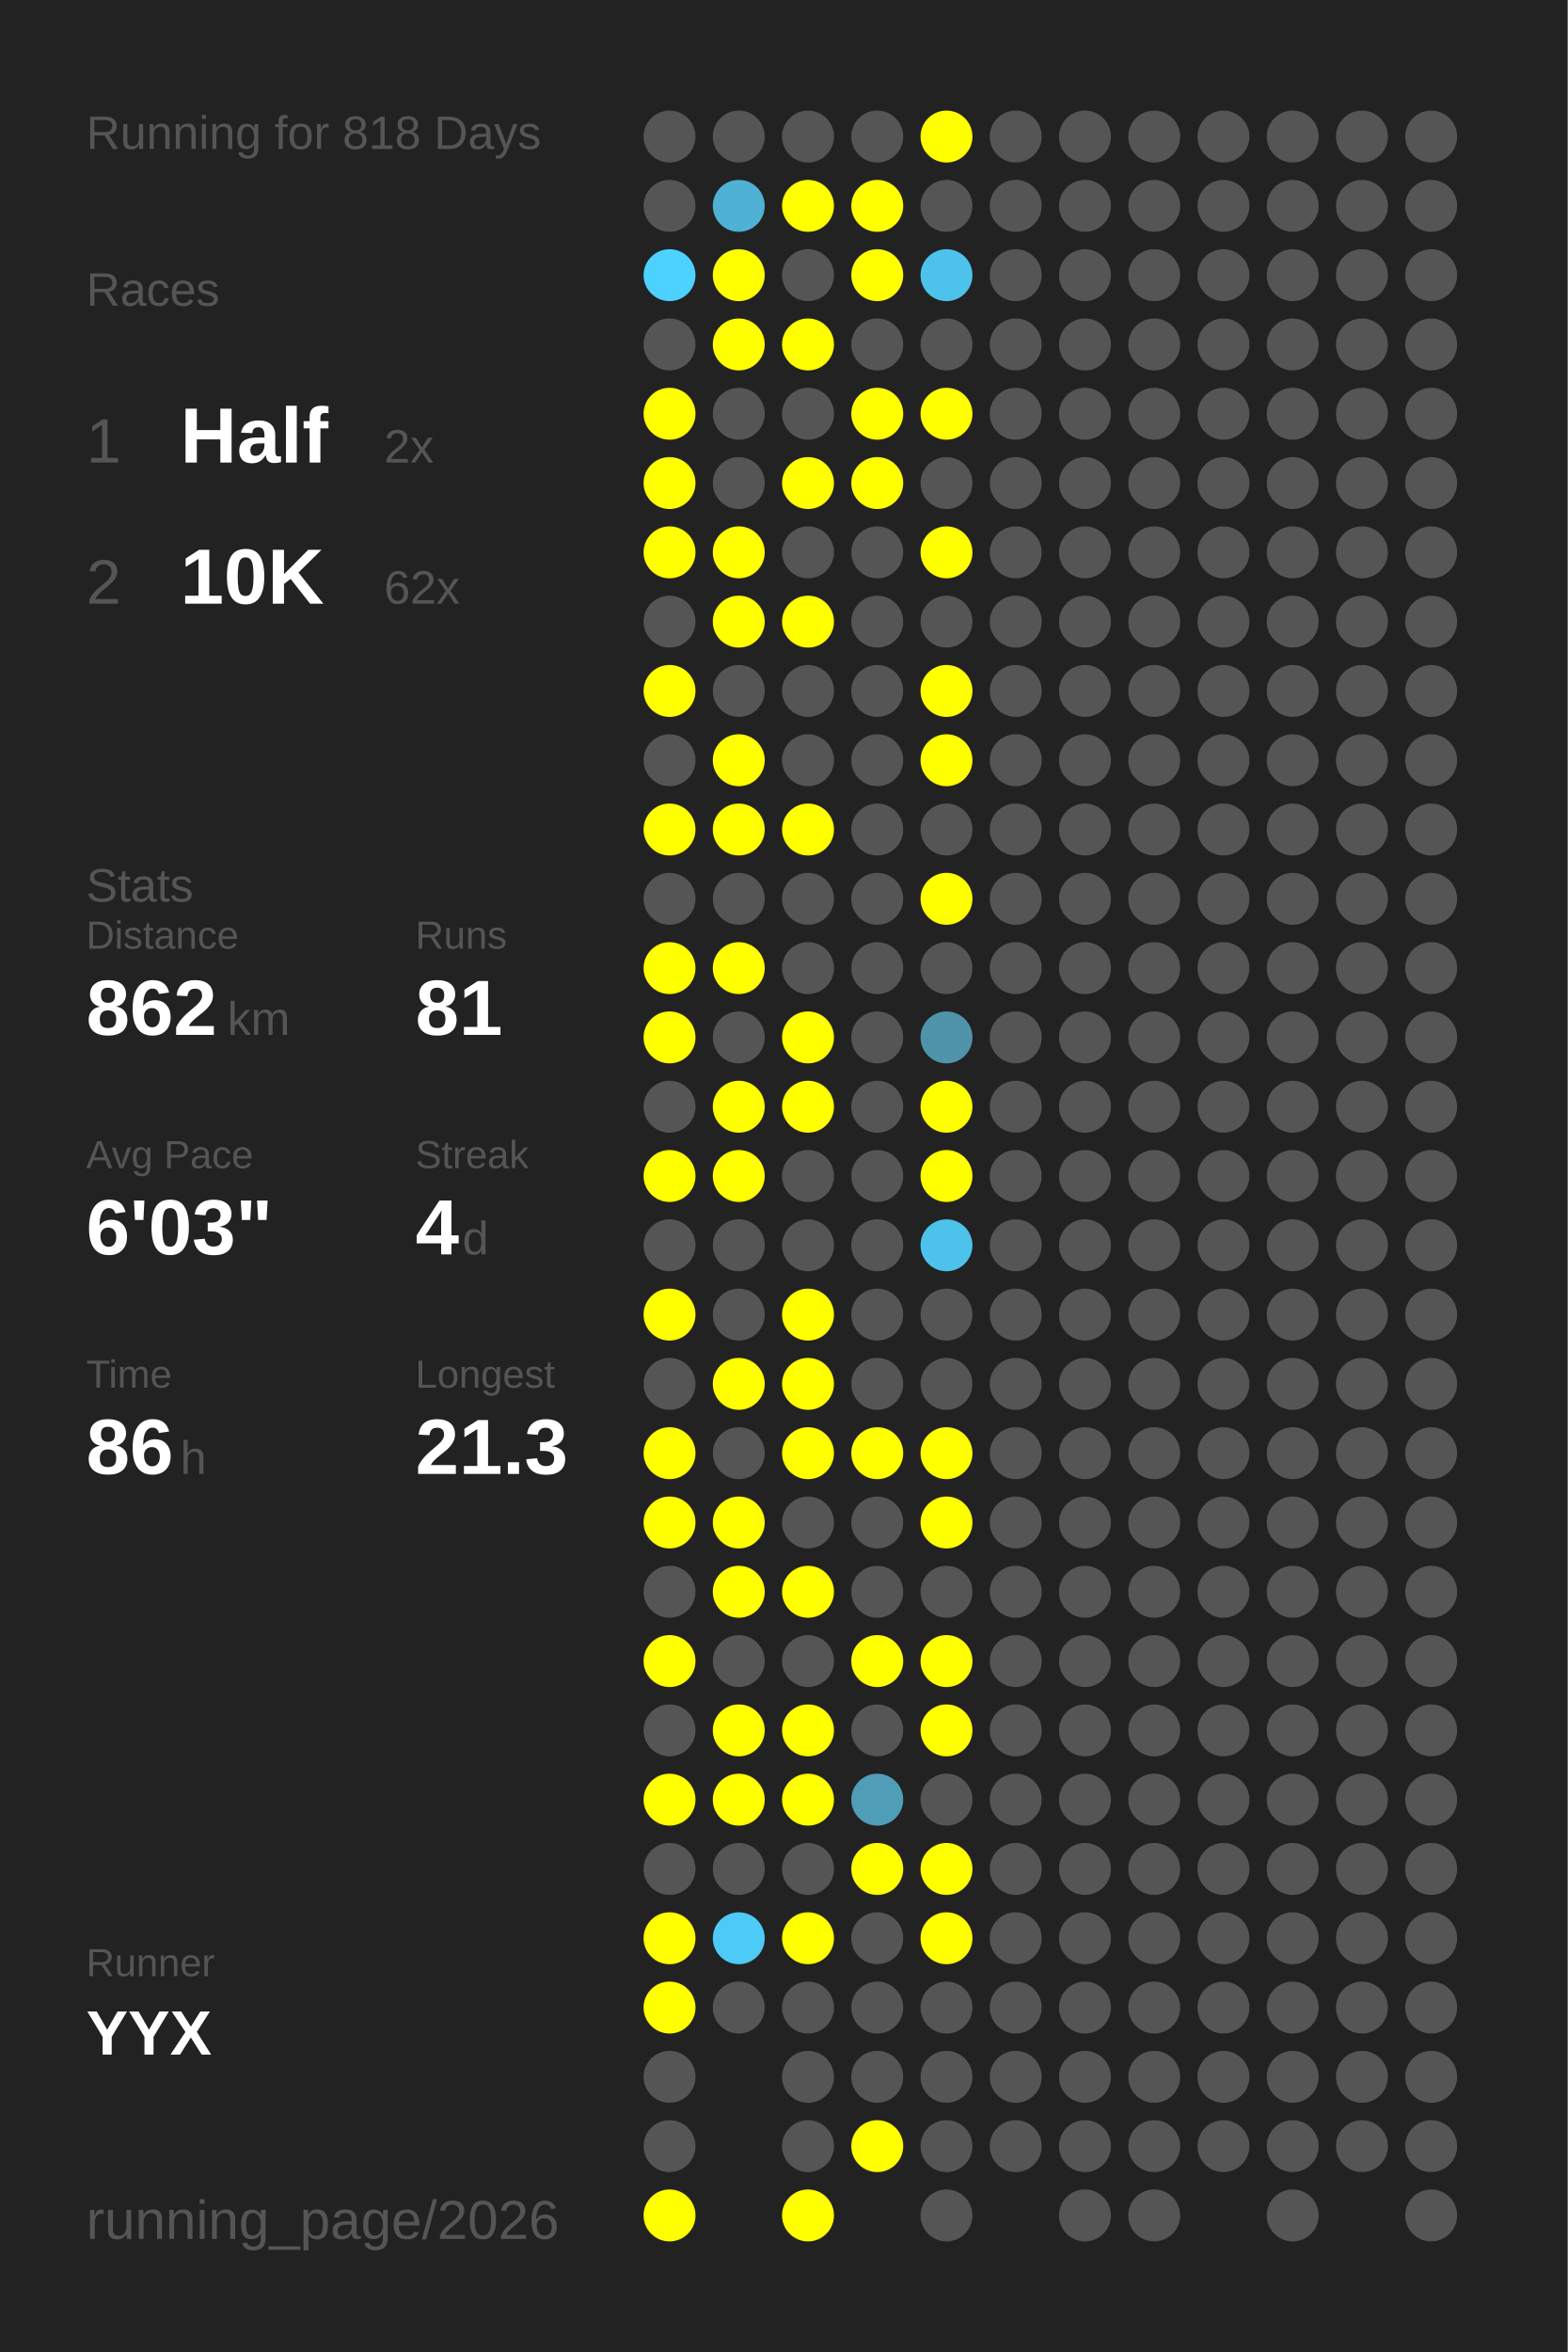
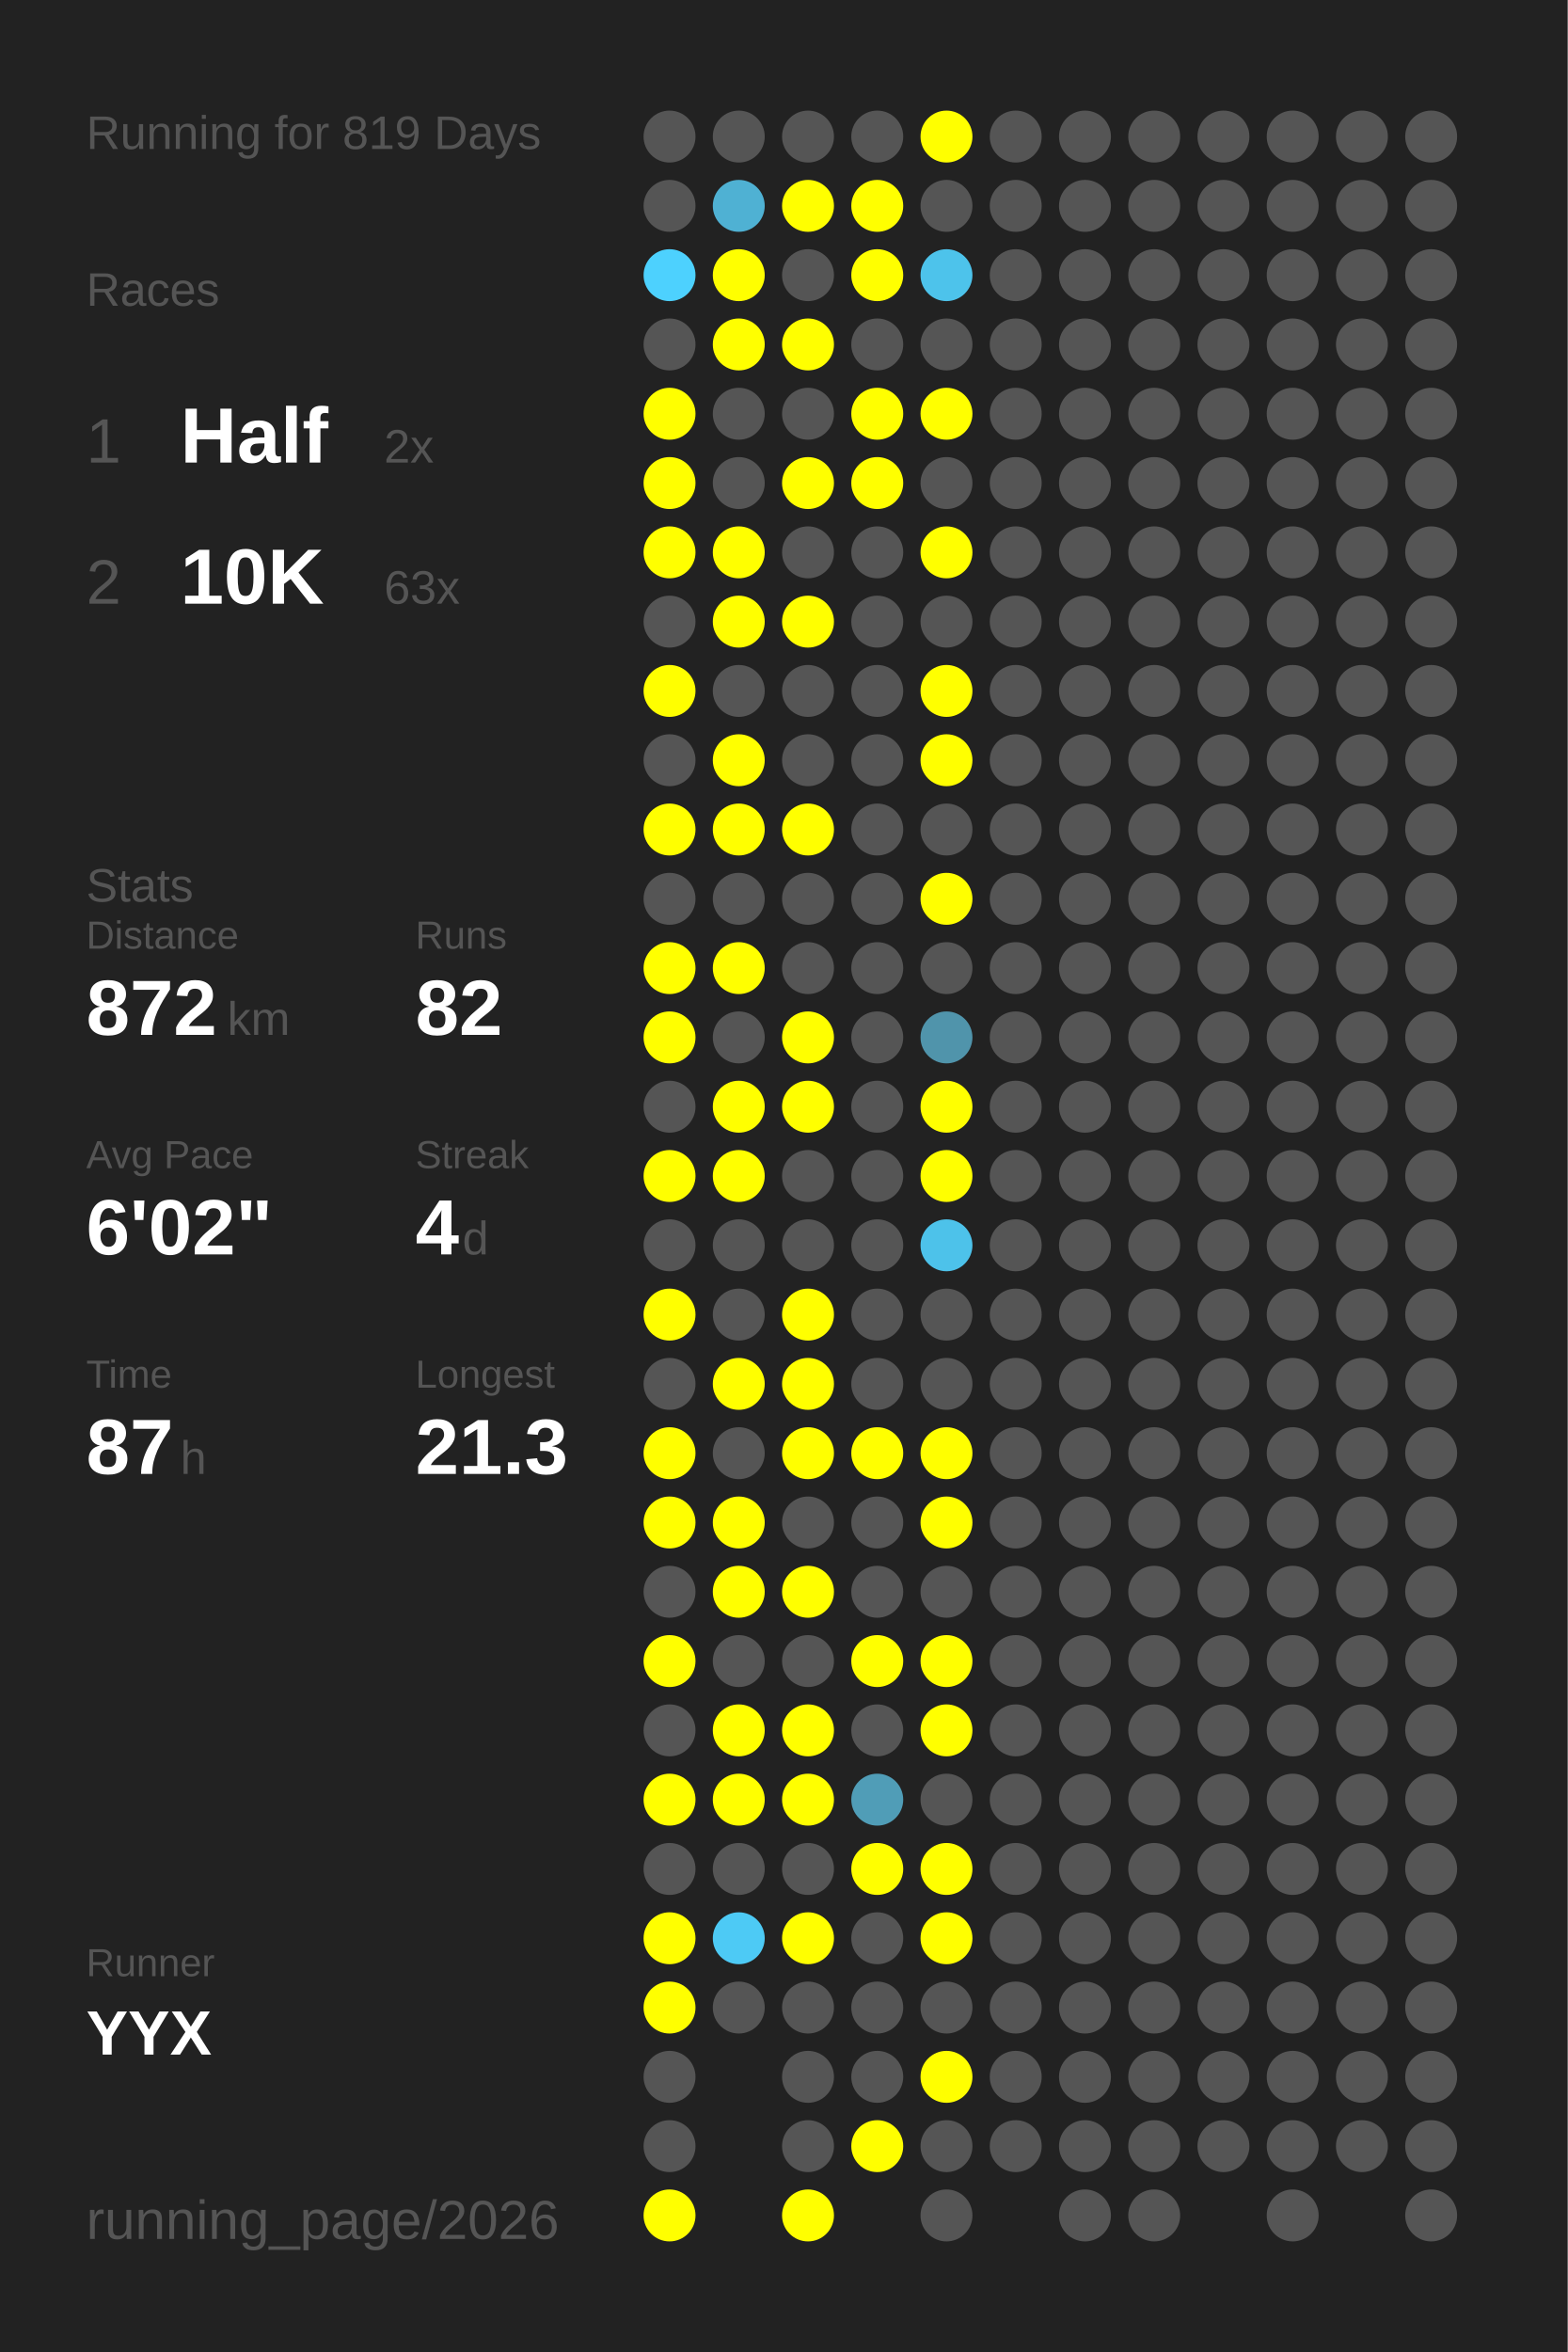
<svg xmlns="http://www.w3.org/2000/svg" baseProfile="full" height="300mm" version="1.1" viewBox="0,0,200,300" width="200mm">
  <defs />
  <rect fill="#222222" height="300" width="200" x="0" y="0" />
-   <text fill="#555555" style="font-size:6px; font-family:Arial;" x="11" y="19">Running for 818 Days</text>
+   <text fill="#555555" style="font-size:6px; font-family:Arial;" x="11" y="19">Running for 819 Days</text>
  <text fill="#555555" style="font-size:6px; font-family:Arial;" x="11" y="39">Races</text>
  <text fill="#555555" style="font-size:8px; font-family:Arial;" x="11" y="59">1</text>
  <text fill="#FFFFFF" style="font-size:10px; font-family:Arial; font-weight:bold;" x="23" y="59">Half</text>
  <text fill="#555555" style="font-size:6px; font-family:Arial;" x="49" y="59">2x</text>
  <text fill="#555555" style="font-size:8px; font-family:Arial;" x="11" y="77">2</text>
  <text fill="#FFFFFF" style="font-size:10px; font-family:Arial; font-weight:bold;" x="23" y="77">10K</text>
-   <text fill="#555555" style="font-size:6px; font-family:Arial;" x="49" y="77">62x</text>
+   <text fill="#555555" style="font-size:6px; font-family:Arial;" x="49" y="77">63x</text>
  <text fill="#555555" style="font-size:6px; font-family:Arial;" x="11" y="115">Stats</text>
  <text fill="#555555" style="font-size:5px; font-family:Arial;" x="11" y="121">Distance</text>
-   <text fill="#FFFFFF" style="font-size:10px; font-family:Arial; font-weight:bold;" x="11" y="132">862</text>
+   <text fill="#FFFFFF" style="font-size:10px; font-family:Arial; font-weight:bold;" x="11" y="132">872</text>
  <text fill="#555555" style="font-size:6px; font-family:Arial;" x="29" y="132">km</text>
  <text fill="#555555" style="font-size:5px; font-family:Arial;" x="53" y="121">Runs</text>
-   <text fill="#FFFFFF" style="font-size:10px; font-family:Arial; font-weight:bold;" x="53" y="132">81</text>
+   <text fill="#FFFFFF" style="font-size:10px; font-family:Arial; font-weight:bold;" x="53" y="132">82</text>
  <text fill="#555555" style="font-size:5px; font-family:Arial;" x="11" y="149">Avg Pace</text>
-   <text fill="#FFFFFF" style="font-size:10px; font-family:Arial; font-weight:bold;" x="11" y="160">6'03"</text>
+   <text fill="#FFFFFF" style="font-size:10px; font-family:Arial; font-weight:bold;" x="11" y="160">6'02"</text>
  <text fill="#555555" style="font-size:5px; font-family:Arial;" x="53" y="149">Streak</text>
  <text fill="#FFFFFF" style="font-size:10px; font-family:Arial; font-weight:bold;" x="53" y="160">4</text>
  <text fill="#555555" style="font-size:6px; font-family:Arial;" x="59" y="160">d</text>
  <text fill="#555555" style="font-size:5px; font-family:Arial;" x="11" y="177">Time</text>
-   <text fill="#FFFFFF" style="font-size:10px; font-family:Arial; font-weight:bold;" x="11" y="188">86</text>
+   <text fill="#FFFFFF" style="font-size:10px; font-family:Arial; font-weight:bold;" x="11" y="188">87</text>
  <text fill="#555555" style="font-size:6px; font-family:Arial;" x="23" y="188">h</text>
  <text fill="#555555" style="font-size:5px; font-family:Arial;" x="53" y="177">Longest</text>
  <text fill="#FFFFFF" style="font-size:10px; font-family:Arial; font-weight:bold;" x="53" y="188">21.3</text>
  <text fill="#555555" style="font-size:5px; font-family:Arial;" x="11" y="252.065">Runner</text>
  <text fill="#FFFFFF" style="font-size:8px; font-family:Arial; font-weight:bold;" x="11" y="262.065">YYX</text>
  <text fill="#555555" style="font-size:7px; font-family:Arial;" x="11" y="285.581">running_page/2026</text>
  <circle cx="85.417" cy="17.419" fill="#555555" r="3.312" />
  <circle cx="85.417" cy="26.258" fill="#555555" r="3.312" />
  <circle cx="85.417" cy="35.097" fill="#4dd1fe" r="3.312" />
  <circle cx="85.417" cy="43.935" fill="#555555" r="3.312" />
  <circle cx="85.417" cy="52.774" fill="#FFFF00" r="3.312" />
  <circle cx="85.417" cy="61.613" fill="#FFFF00" r="3.312" />
  <circle cx="85.417" cy="70.452" fill="#FFFF00" r="3.312" />
  <circle cx="85.417" cy="79.29" fill="#555555" r="3.312" />
  <circle cx="85.417" cy="88.129" fill="#FFFF00" r="3.312" />
  <circle cx="85.417" cy="96.968" fill="#555555" r="3.312" />
  <circle cx="85.417" cy="105.806" fill="#FFFF00" r="3.312" />
  <circle cx="85.417" cy="114.645" fill="#555555" r="3.312" />
  <circle cx="85.417" cy="123.484" fill="#FFFF00" r="3.312" />
  <circle cx="85.417" cy="132.323" fill="#FFFF00" r="3.312" />
  <circle cx="85.417" cy="141.161" fill="#555555" r="3.312" />
  <circle cx="85.417" cy="150" fill="#FFFF00" r="3.312" />
  <circle cx="85.417" cy="158.839" fill="#555555" r="3.312" />
  <circle cx="85.417" cy="167.677" fill="#FFFF00" r="3.312" />
  <circle cx="85.417" cy="176.516" fill="#555555" r="3.312" />
  <circle cx="85.417" cy="185.355" fill="#FFFF00" r="3.312" />
  <circle cx="85.417" cy="194.194" fill="#FFFF00" r="3.312" />
  <circle cx="85.417" cy="203.032" fill="#555555" r="3.312" />
  <circle cx="85.417" cy="211.871" fill="#FFFF00" r="3.312" />
  <circle cx="85.417" cy="220.71" fill="#555555" r="3.312" />
  <circle cx="85.417" cy="229.548" fill="#FFFF00" r="3.312" />
  <circle cx="85.417" cy="238.387" fill="#555555" r="3.312" />
  <circle cx="85.417" cy="247.226" fill="#FFFF00" r="3.312" />
  <circle cx="85.417" cy="256.065" fill="#FFFF00" r="3.312" />
  <circle cx="85.417" cy="264.903" fill="#555555" r="3.312" />
  <circle cx="85.417" cy="273.742" fill="#555555" r="3.312" />
  <circle cx="85.417" cy="282.581" fill="#FFFF00" r="3.312" />
  <circle cx="94.25" cy="17.419" fill="#555555" r="3.312" />
  <circle cx="94.25" cy="26.258" fill="#4fb1d3" r="3.312" />
  <circle cx="94.25" cy="35.097" fill="#FFFF00" r="3.312" />
  <circle cx="94.25" cy="43.935" fill="#FFFF00" r="3.312" />
  <circle cx="94.25" cy="52.774" fill="#555555" r="3.312" />
  <circle cx="94.25" cy="61.613" fill="#555555" r="3.312" />
  <circle cx="94.25" cy="70.452" fill="#FFFF00" r="3.312" />
  <circle cx="94.25" cy="79.29" fill="#FFFF00" r="3.312" />
  <circle cx="94.25" cy="88.129" fill="#555555" r="3.312" />
  <circle cx="94.25" cy="96.968" fill="#FFFF00" r="3.312" />
  <circle cx="94.25" cy="105.806" fill="#FFFF00" r="3.312" />
  <circle cx="94.25" cy="114.645" fill="#555555" r="3.312" />
  <circle cx="94.25" cy="123.484" fill="#FFFF00" r="3.312" />
  <circle cx="94.25" cy="132.323" fill="#555555" r="3.312" />
  <circle cx="94.25" cy="141.161" fill="#FFFF00" r="3.312" />
  <circle cx="94.25" cy="150" fill="#FFFF00" r="3.312" />
  <circle cx="94.25" cy="158.839" fill="#555555" r="3.312" />
  <circle cx="94.25" cy="167.677" fill="#555555" r="3.312" />
  <circle cx="94.25" cy="176.516" fill="#FFFF00" r="3.312" />
  <circle cx="94.25" cy="185.355" fill="#555555" r="3.312" />
  <circle cx="94.25" cy="194.194" fill="#FFFF00" r="3.312" />
  <circle cx="94.25" cy="203.032" fill="#FFFF00" r="3.312" />
  <circle cx="94.25" cy="211.871" fill="#555555" r="3.312" />
  <circle cx="94.25" cy="220.71" fill="#FFFF00" r="3.312" />
  <circle cx="94.25" cy="229.548" fill="#FFFF00" r="3.312" />
  <circle cx="94.25" cy="238.387" fill="#555555" r="3.312" />
  <circle cx="94.25" cy="247.226" fill="#4dcaf5" r="3.312" />
  <circle cx="94.25" cy="256.065" fill="#555555" r="3.312" />
  <circle cx="103.083" cy="17.419" fill="#555555" r="3.312" />
  <circle cx="103.083" cy="26.258" fill="#FFFF00" r="3.312" />
  <circle cx="103.083" cy="35.097" fill="#555555" r="3.312" />
  <circle cx="103.083" cy="43.935" fill="#FFFF00" r="3.312" />
  <circle cx="103.083" cy="52.774" fill="#555555" r="3.312" />
  <circle cx="103.083" cy="61.613" fill="#FFFF00" r="3.312" />
  <circle cx="103.083" cy="70.452" fill="#555555" r="3.312" />
  <circle cx="103.083" cy="79.29" fill="#FFFF00" r="3.312" />
  <circle cx="103.083" cy="88.129" fill="#555555" r="3.312" />
  <circle cx="103.083" cy="96.968" fill="#555555" r="3.312" />
  <circle cx="103.083" cy="105.806" fill="#FFFF00" r="3.312" />
  <circle cx="103.083" cy="114.645" fill="#555555" r="3.312" />
  <circle cx="103.083" cy="123.484" fill="#555555" r="3.312" />
  <circle cx="103.083" cy="132.323" fill="#FFFF00" r="3.312" />
  <circle cx="103.083" cy="141.161" fill="#FFFF00" r="3.312" />
  <circle cx="103.083" cy="150" fill="#555555" r="3.312" />
  <circle cx="103.083" cy="158.839" fill="#555555" r="3.312" />
  <circle cx="103.083" cy="167.677" fill="#FFFF00" r="3.312" />
  <circle cx="103.083" cy="176.516" fill="#FFFF00" r="3.312" />
  <circle cx="103.083" cy="185.355" fill="#FFFF00" r="3.312" />
  <circle cx="103.083" cy="194.194" fill="#555555" r="3.312" />
  <circle cx="103.083" cy="203.032" fill="#FFFF00" r="3.312" />
  <circle cx="103.083" cy="211.871" fill="#555555" r="3.312" />
  <circle cx="103.083" cy="220.71" fill="#FFFF00" r="3.312" />
  <circle cx="103.083" cy="229.548" fill="#FFFF00" r="3.312" />
  <circle cx="103.083" cy="238.387" fill="#555555" r="3.312" />
  <circle cx="103.083" cy="247.226" fill="#FFFF00" r="3.312" />
  <circle cx="103.083" cy="256.065" fill="#555555" r="3.312" />
  <circle cx="103.083" cy="264.903" fill="#555555" r="3.312" />
  <circle cx="103.083" cy="273.742" fill="#555555" r="3.312" />
  <circle cx="103.083" cy="282.581" fill="#FFFF00" r="3.312" />
  <circle cx="111.917" cy="17.419" fill="#555555" r="3.312" />
  <circle cx="111.917" cy="26.258" fill="#FFFF00" r="3.312" />
  <circle cx="111.917" cy="35.097" fill="#FFFF00" r="3.312" />
  <circle cx="111.917" cy="43.935" fill="#555555" r="3.312" />
  <circle cx="111.917" cy="52.774" fill="#FFFF00" r="3.312" />
  <circle cx="111.917" cy="61.613" fill="#FFFF00" r="3.312" />
  <circle cx="111.917" cy="70.452" fill="#555555" r="3.312" />
  <circle cx="111.917" cy="79.29" fill="#555555" r="3.312" />
  <circle cx="111.917" cy="88.129" fill="#555555" r="3.312" />
  <circle cx="111.917" cy="96.968" fill="#555555" r="3.312" />
  <circle cx="111.917" cy="105.806" fill="#555555" r="3.312" />
  <circle cx="111.917" cy="114.645" fill="#555555" r="3.312" />
  <circle cx="111.917" cy="123.484" fill="#555555" r="3.312" />
  <circle cx="111.917" cy="132.323" fill="#555555" r="3.312" />
  <circle cx="111.917" cy="141.161" fill="#555555" r="3.312" />
  <circle cx="111.917" cy="150" fill="#555555" r="3.312" />
  <circle cx="111.917" cy="158.839" fill="#555555" r="3.312" />
  <circle cx="111.917" cy="167.677" fill="#555555" r="3.312" />
  <circle cx="111.917" cy="176.516" fill="#555555" r="3.312" />
  <circle cx="111.917" cy="185.355" fill="#FFFF00" r="3.312" />
  <circle cx="111.917" cy="194.194" fill="#555555" r="3.312" />
  <circle cx="111.917" cy="203.032" fill="#555555" r="3.312" />
  <circle cx="111.917" cy="211.871" fill="#FFFF00" r="3.312" />
  <circle cx="111.917" cy="220.71" fill="#555555" r="3.312" />
  <circle cx="111.917" cy="229.548" fill="#509db7" r="3.312" />
  <circle cx="111.917" cy="238.387" fill="#FFFF00" r="3.312" />
  <circle cx="111.917" cy="247.226" fill="#555555" r="3.312" />
  <circle cx="111.917" cy="256.065" fill="#555555" r="3.312" />
  <circle cx="111.917" cy="264.903" fill="#555555" r="3.312" />
  <circle cx="111.917" cy="273.742" fill="#FFFF00" r="3.312" />
  <circle cx="120.75" cy="17.419" fill="#FFFF00" r="3.312" />
  <circle cx="120.75" cy="26.258" fill="#555555" r="3.312" />
  <circle cx="120.75" cy="35.097" fill="#4dc3eb" r="3.312" />
  <circle cx="120.75" cy="43.935" fill="#555555" r="3.312" />
  <circle cx="120.75" cy="52.774" fill="#FFFF00" r="3.312" />
  <circle cx="120.75" cy="61.613" fill="#555555" r="3.312" />
  <circle cx="120.75" cy="70.452" fill="#FFFF00" r="3.312" />
  <circle cx="120.75" cy="79.29" fill="#555555" r="3.312" />
  <circle cx="120.75" cy="88.129" fill="#FFFF00" r="3.312" />
  <circle cx="120.75" cy="96.968" fill="#FFFF00" r="3.312" />
  <circle cx="120.75" cy="105.806" fill="#555555" r="3.312" />
  <circle cx="120.75" cy="114.645" fill="#FFFF00" r="3.312" />
  <circle cx="120.75" cy="123.484" fill="#555555" r="3.312" />
  <circle cx="120.75" cy="132.323" fill="#5094ab" r="3.312" />
  <circle cx="120.75" cy="141.161" fill="#FFFF00" r="3.312" />
  <circle cx="120.75" cy="150" fill="#FFFF00" r="3.312" />
  <circle cx="120.75" cy="158.839" fill="#4dc2ea" r="3.312" />
  <circle cx="120.75" cy="167.677" fill="#555555" r="3.312" />
  <circle cx="120.75" cy="176.516" fill="#555555" r="3.312" />
  <circle cx="120.75" cy="185.355" fill="#FFFF00" r="3.312" />
  <circle cx="120.75" cy="194.194" fill="#FFFF00" r="3.312" />
  <circle cx="120.75" cy="203.032" fill="#555555" r="3.312" />
  <circle cx="120.75" cy="211.871" fill="#FFFF00" r="3.312" />
  <circle cx="120.75" cy="220.71" fill="#FFFF00" r="3.312" />
  <circle cx="120.75" cy="229.548" fill="#555555" r="3.312" />
  <circle cx="120.75" cy="238.387" fill="#FFFF00" r="3.312" />
  <circle cx="120.75" cy="247.226" fill="#FFFF00" r="3.312" />
  <circle cx="120.75" cy="256.065" fill="#555555" r="3.312" />
-   <circle cx="120.75" cy="264.903" fill="#555555" r="3.312" />
+   <circle cx="120.75" cy="264.903" fill="#FFFF00" r="3.312" />
  <circle cx="120.75" cy="273.742" fill="#555555" r="3.312" />
  <circle cx="120.75" cy="282.581" fill="#555555" r="3.312" />
  <circle cx="129.583" cy="17.419" fill="#555555" r="3.312" />
  <circle cx="129.583" cy="26.258" fill="#555555" r="3.312" />
  <circle cx="129.583" cy="35.097" fill="#555555" r="3.312" />
  <circle cx="129.583" cy="43.935" fill="#555555" r="3.312" />
  <circle cx="129.583" cy="52.774" fill="#555555" r="3.312" />
  <circle cx="129.583" cy="61.613" fill="#555555" r="3.312" />
  <circle cx="129.583" cy="70.452" fill="#555555" r="3.312" />
  <circle cx="129.583" cy="79.29" fill="#555555" r="3.312" />
  <circle cx="129.583" cy="88.129" fill="#555555" r="3.312" />
  <circle cx="129.583" cy="96.968" fill="#555555" r="3.312" />
  <circle cx="129.583" cy="105.806" fill="#555555" r="3.312" />
  <circle cx="129.583" cy="114.645" fill="#555555" r="3.312" />
  <circle cx="129.583" cy="123.484" fill="#555555" r="3.312" />
  <circle cx="129.583" cy="132.323" fill="#555555" r="3.312" />
  <circle cx="129.583" cy="141.161" fill="#555555" r="3.312" />
  <circle cx="129.583" cy="150" fill="#555555" r="3.312" />
  <circle cx="129.583" cy="158.839" fill="#555555" r="3.312" />
  <circle cx="129.583" cy="167.677" fill="#555555" r="3.312" />
  <circle cx="129.583" cy="176.516" fill="#555555" r="3.312" />
  <circle cx="129.583" cy="185.355" fill="#555555" r="3.312" />
  <circle cx="129.583" cy="194.194" fill="#555555" r="3.312" />
  <circle cx="129.583" cy="203.032" fill="#555555" r="3.312" />
  <circle cx="129.583" cy="211.871" fill="#555555" r="3.312" />
  <circle cx="129.583" cy="220.71" fill="#555555" r="3.312" />
  <circle cx="129.583" cy="229.548" fill="#555555" r="3.312" />
  <circle cx="129.583" cy="238.387" fill="#555555" r="3.312" />
  <circle cx="129.583" cy="247.226" fill="#555555" r="3.312" />
  <circle cx="129.583" cy="256.065" fill="#555555" r="3.312" />
  <circle cx="129.583" cy="264.903" fill="#555555" r="3.312" />
  <circle cx="129.583" cy="273.742" fill="#555555" r="3.312" />
  <circle cx="138.417" cy="17.419" fill="#555555" r="3.312" />
  <circle cx="138.417" cy="26.258" fill="#555555" r="3.312" />
  <circle cx="138.417" cy="35.097" fill="#555555" r="3.312" />
  <circle cx="138.417" cy="43.935" fill="#555555" r="3.312" />
  <circle cx="138.417" cy="52.774" fill="#555555" r="3.312" />
  <circle cx="138.417" cy="61.613" fill="#555555" r="3.312" />
  <circle cx="138.417" cy="70.452" fill="#555555" r="3.312" />
  <circle cx="138.417" cy="79.29" fill="#555555" r="3.312" />
  <circle cx="138.417" cy="88.129" fill="#555555" r="3.312" />
  <circle cx="138.417" cy="96.968" fill="#555555" r="3.312" />
  <circle cx="138.417" cy="105.806" fill="#555555" r="3.312" />
  <circle cx="138.417" cy="114.645" fill="#555555" r="3.312" />
  <circle cx="138.417" cy="123.484" fill="#555555" r="3.312" />
  <circle cx="138.417" cy="132.323" fill="#555555" r="3.312" />
  <circle cx="138.417" cy="141.161" fill="#555555" r="3.312" />
  <circle cx="138.417" cy="150" fill="#555555" r="3.312" />
  <circle cx="138.417" cy="158.839" fill="#555555" r="3.312" />
  <circle cx="138.417" cy="167.677" fill="#555555" r="3.312" />
  <circle cx="138.417" cy="176.516" fill="#555555" r="3.312" />
  <circle cx="138.417" cy="185.355" fill="#555555" r="3.312" />
  <circle cx="138.417" cy="194.194" fill="#555555" r="3.312" />
  <circle cx="138.417" cy="203.032" fill="#555555" r="3.312" />
  <circle cx="138.417" cy="211.871" fill="#555555" r="3.312" />
  <circle cx="138.417" cy="220.71" fill="#555555" r="3.312" />
  <circle cx="138.417" cy="229.548" fill="#555555" r="3.312" />
  <circle cx="138.417" cy="238.387" fill="#555555" r="3.312" />
  <circle cx="138.417" cy="247.226" fill="#555555" r="3.312" />
  <circle cx="138.417" cy="256.065" fill="#555555" r="3.312" />
  <circle cx="138.417" cy="264.903" fill="#555555" r="3.312" />
  <circle cx="138.417" cy="273.742" fill="#555555" r="3.312" />
  <circle cx="138.417" cy="282.581" fill="#555555" r="3.312" />
  <circle cx="147.25" cy="17.419" fill="#555555" r="3.312" />
  <circle cx="147.25" cy="26.258" fill="#555555" r="3.312" />
  <circle cx="147.25" cy="35.097" fill="#555555" r="3.312" />
  <circle cx="147.25" cy="43.935" fill="#555555" r="3.312" />
  <circle cx="147.25" cy="52.774" fill="#555555" r="3.312" />
  <circle cx="147.25" cy="61.613" fill="#555555" r="3.312" />
  <circle cx="147.25" cy="70.452" fill="#555555" r="3.312" />
  <circle cx="147.25" cy="79.29" fill="#555555" r="3.312" />
  <circle cx="147.25" cy="88.129" fill="#555555" r="3.312" />
  <circle cx="147.25" cy="96.968" fill="#555555" r="3.312" />
  <circle cx="147.25" cy="105.806" fill="#555555" r="3.312" />
  <circle cx="147.25" cy="114.645" fill="#555555" r="3.312" />
  <circle cx="147.25" cy="123.484" fill="#555555" r="3.312" />
  <circle cx="147.25" cy="132.323" fill="#555555" r="3.312" />
  <circle cx="147.25" cy="141.161" fill="#555555" r="3.312" />
  <circle cx="147.25" cy="150" fill="#555555" r="3.312" />
  <circle cx="147.25" cy="158.839" fill="#555555" r="3.312" />
  <circle cx="147.25" cy="167.677" fill="#555555" r="3.312" />
  <circle cx="147.25" cy="176.516" fill="#555555" r="3.312" />
  <circle cx="147.25" cy="185.355" fill="#555555" r="3.312" />
  <circle cx="147.25" cy="194.194" fill="#555555" r="3.312" />
  <circle cx="147.25" cy="203.032" fill="#555555" r="3.312" />
  <circle cx="147.25" cy="211.871" fill="#555555" r="3.312" />
  <circle cx="147.25" cy="220.71" fill="#555555" r="3.312" />
  <circle cx="147.25" cy="229.548" fill="#555555" r="3.312" />
  <circle cx="147.25" cy="238.387" fill="#555555" r="3.312" />
  <circle cx="147.25" cy="247.226" fill="#555555" r="3.312" />
  <circle cx="147.25" cy="256.065" fill="#555555" r="3.312" />
  <circle cx="147.25" cy="264.903" fill="#555555" r="3.312" />
  <circle cx="147.25" cy="273.742" fill="#555555" r="3.312" />
  <circle cx="147.25" cy="282.581" fill="#555555" r="3.312" />
  <circle cx="156.083" cy="17.419" fill="#555555" r="3.312" />
  <circle cx="156.083" cy="26.258" fill="#555555" r="3.312" />
  <circle cx="156.083" cy="35.097" fill="#555555" r="3.312" />
  <circle cx="156.083" cy="43.935" fill="#555555" r="3.312" />
  <circle cx="156.083" cy="52.774" fill="#555555" r="3.312" />
  <circle cx="156.083" cy="61.613" fill="#555555" r="3.312" />
  <circle cx="156.083" cy="70.452" fill="#555555" r="3.312" />
  <circle cx="156.083" cy="79.29" fill="#555555" r="3.312" />
  <circle cx="156.083" cy="88.129" fill="#555555" r="3.312" />
  <circle cx="156.083" cy="96.968" fill="#555555" r="3.312" />
  <circle cx="156.083" cy="105.806" fill="#555555" r="3.312" />
  <circle cx="156.083" cy="114.645" fill="#555555" r="3.312" />
  <circle cx="156.083" cy="123.484" fill="#555555" r="3.312" />
  <circle cx="156.083" cy="132.323" fill="#555555" r="3.312" />
  <circle cx="156.083" cy="141.161" fill="#555555" r="3.312" />
  <circle cx="156.083" cy="150" fill="#555555" r="3.312" />
  <circle cx="156.083" cy="158.839" fill="#555555" r="3.312" />
  <circle cx="156.083" cy="167.677" fill="#555555" r="3.312" />
  <circle cx="156.083" cy="176.516" fill="#555555" r="3.312" />
  <circle cx="156.083" cy="185.355" fill="#555555" r="3.312" />
  <circle cx="156.083" cy="194.194" fill="#555555" r="3.312" />
  <circle cx="156.083" cy="203.032" fill="#555555" r="3.312" />
  <circle cx="156.083" cy="211.871" fill="#555555" r="3.312" />
  <circle cx="156.083" cy="220.71" fill="#555555" r="3.312" />
  <circle cx="156.083" cy="229.548" fill="#555555" r="3.312" />
  <circle cx="156.083" cy="238.387" fill="#555555" r="3.312" />
  <circle cx="156.083" cy="247.226" fill="#555555" r="3.312" />
  <circle cx="156.083" cy="256.065" fill="#555555" r="3.312" />
  <circle cx="156.083" cy="264.903" fill="#555555" r="3.312" />
  <circle cx="156.083" cy="273.742" fill="#555555" r="3.312" />
  <circle cx="164.917" cy="17.419" fill="#555555" r="3.312" />
  <circle cx="164.917" cy="26.258" fill="#555555" r="3.312" />
  <circle cx="164.917" cy="35.097" fill="#555555" r="3.312" />
  <circle cx="164.917" cy="43.935" fill="#555555" r="3.312" />
  <circle cx="164.917" cy="52.774" fill="#555555" r="3.312" />
  <circle cx="164.917" cy="61.613" fill="#555555" r="3.312" />
  <circle cx="164.917" cy="70.452" fill="#555555" r="3.312" />
  <circle cx="164.917" cy="79.29" fill="#555555" r="3.312" />
  <circle cx="164.917" cy="88.129" fill="#555555" r="3.312" />
  <circle cx="164.917" cy="96.968" fill="#555555" r="3.312" />
  <circle cx="164.917" cy="105.806" fill="#555555" r="3.312" />
  <circle cx="164.917" cy="114.645" fill="#555555" r="3.312" />
  <circle cx="164.917" cy="123.484" fill="#555555" r="3.312" />
  <circle cx="164.917" cy="132.323" fill="#555555" r="3.312" />
  <circle cx="164.917" cy="141.161" fill="#555555" r="3.312" />
  <circle cx="164.917" cy="150" fill="#555555" r="3.312" />
  <circle cx="164.917" cy="158.839" fill="#555555" r="3.312" />
  <circle cx="164.917" cy="167.677" fill="#555555" r="3.312" />
  <circle cx="164.917" cy="176.516" fill="#555555" r="3.312" />
  <circle cx="164.917" cy="185.355" fill="#555555" r="3.312" />
  <circle cx="164.917" cy="194.194" fill="#555555" r="3.312" />
  <circle cx="164.917" cy="203.032" fill="#555555" r="3.312" />
  <circle cx="164.917" cy="211.871" fill="#555555" r="3.312" />
  <circle cx="164.917" cy="220.71" fill="#555555" r="3.312" />
  <circle cx="164.917" cy="229.548" fill="#555555" r="3.312" />
  <circle cx="164.917" cy="238.387" fill="#555555" r="3.312" />
  <circle cx="164.917" cy="247.226" fill="#555555" r="3.312" />
  <circle cx="164.917" cy="256.065" fill="#555555" r="3.312" />
  <circle cx="164.917" cy="264.903" fill="#555555" r="3.312" />
  <circle cx="164.917" cy="273.742" fill="#555555" r="3.312" />
  <circle cx="164.917" cy="282.581" fill="#555555" r="3.312" />
  <circle cx="173.75" cy="17.419" fill="#555555" r="3.312" />
  <circle cx="173.75" cy="26.258" fill="#555555" r="3.312" />
  <circle cx="173.75" cy="35.097" fill="#555555" r="3.312" />
  <circle cx="173.75" cy="43.935" fill="#555555" r="3.312" />
  <circle cx="173.75" cy="52.774" fill="#555555" r="3.312" />
  <circle cx="173.75" cy="61.613" fill="#555555" r="3.312" />
  <circle cx="173.75" cy="70.452" fill="#555555" r="3.312" />
  <circle cx="173.75" cy="79.29" fill="#555555" r="3.312" />
  <circle cx="173.75" cy="88.129" fill="#555555" r="3.312" />
  <circle cx="173.75" cy="96.968" fill="#555555" r="3.312" />
  <circle cx="173.75" cy="105.806" fill="#555555" r="3.312" />
  <circle cx="173.75" cy="114.645" fill="#555555" r="3.312" />
  <circle cx="173.75" cy="123.484" fill="#555555" r="3.312" />
  <circle cx="173.75" cy="132.323" fill="#555555" r="3.312" />
  <circle cx="173.75" cy="141.161" fill="#555555" r="3.312" />
  <circle cx="173.75" cy="150" fill="#555555" r="3.312" />
  <circle cx="173.75" cy="158.839" fill="#555555" r="3.312" />
  <circle cx="173.75" cy="167.677" fill="#555555" r="3.312" />
  <circle cx="173.75" cy="176.516" fill="#555555" r="3.312" />
  <circle cx="173.75" cy="185.355" fill="#555555" r="3.312" />
  <circle cx="173.75" cy="194.194" fill="#555555" r="3.312" />
  <circle cx="173.75" cy="203.032" fill="#555555" r="3.312" />
  <circle cx="173.75" cy="211.871" fill="#555555" r="3.312" />
  <circle cx="173.75" cy="220.71" fill="#555555" r="3.312" />
  <circle cx="173.75" cy="229.548" fill="#555555" r="3.312" />
  <circle cx="173.75" cy="238.387" fill="#555555" r="3.312" />
  <circle cx="173.75" cy="247.226" fill="#555555" r="3.312" />
  <circle cx="173.75" cy="256.065" fill="#555555" r="3.312" />
  <circle cx="173.75" cy="264.903" fill="#555555" r="3.312" />
  <circle cx="173.75" cy="273.742" fill="#555555" r="3.312" />
  <circle cx="182.583" cy="17.419" fill="#555555" r="3.312" />
  <circle cx="182.583" cy="26.258" fill="#555555" r="3.312" />
  <circle cx="182.583" cy="35.097" fill="#555555" r="3.312" />
  <circle cx="182.583" cy="43.935" fill="#555555" r="3.312" />
  <circle cx="182.583" cy="52.774" fill="#555555" r="3.312" />
  <circle cx="182.583" cy="61.613" fill="#555555" r="3.312" />
  <circle cx="182.583" cy="70.452" fill="#555555" r="3.312" />
  <circle cx="182.583" cy="79.29" fill="#555555" r="3.312" />
  <circle cx="182.583" cy="88.129" fill="#555555" r="3.312" />
  <circle cx="182.583" cy="96.968" fill="#555555" r="3.312" />
  <circle cx="182.583" cy="105.806" fill="#555555" r="3.312" />
  <circle cx="182.583" cy="114.645" fill="#555555" r="3.312" />
  <circle cx="182.583" cy="123.484" fill="#555555" r="3.312" />
  <circle cx="182.583" cy="132.323" fill="#555555" r="3.312" />
  <circle cx="182.583" cy="141.161" fill="#555555" r="3.312" />
  <circle cx="182.583" cy="150" fill="#555555" r="3.312" />
  <circle cx="182.583" cy="158.839" fill="#555555" r="3.312" />
  <circle cx="182.583" cy="167.677" fill="#555555" r="3.312" />
  <circle cx="182.583" cy="176.516" fill="#555555" r="3.312" />
  <circle cx="182.583" cy="185.355" fill="#555555" r="3.312" />
  <circle cx="182.583" cy="194.194" fill="#555555" r="3.312" />
  <circle cx="182.583" cy="203.032" fill="#555555" r="3.312" />
  <circle cx="182.583" cy="211.871" fill="#555555" r="3.312" />
  <circle cx="182.583" cy="220.71" fill="#555555" r="3.312" />
  <circle cx="182.583" cy="229.548" fill="#555555" r="3.312" />
  <circle cx="182.583" cy="238.387" fill="#555555" r="3.312" />
  <circle cx="182.583" cy="247.226" fill="#555555" r="3.312" />
  <circle cx="182.583" cy="256.065" fill="#555555" r="3.312" />
  <circle cx="182.583" cy="264.903" fill="#555555" r="3.312" />
  <circle cx="182.583" cy="273.742" fill="#555555" r="3.312" />
  <circle cx="182.583" cy="282.581" fill="#555555" r="3.312" />
</svg>
